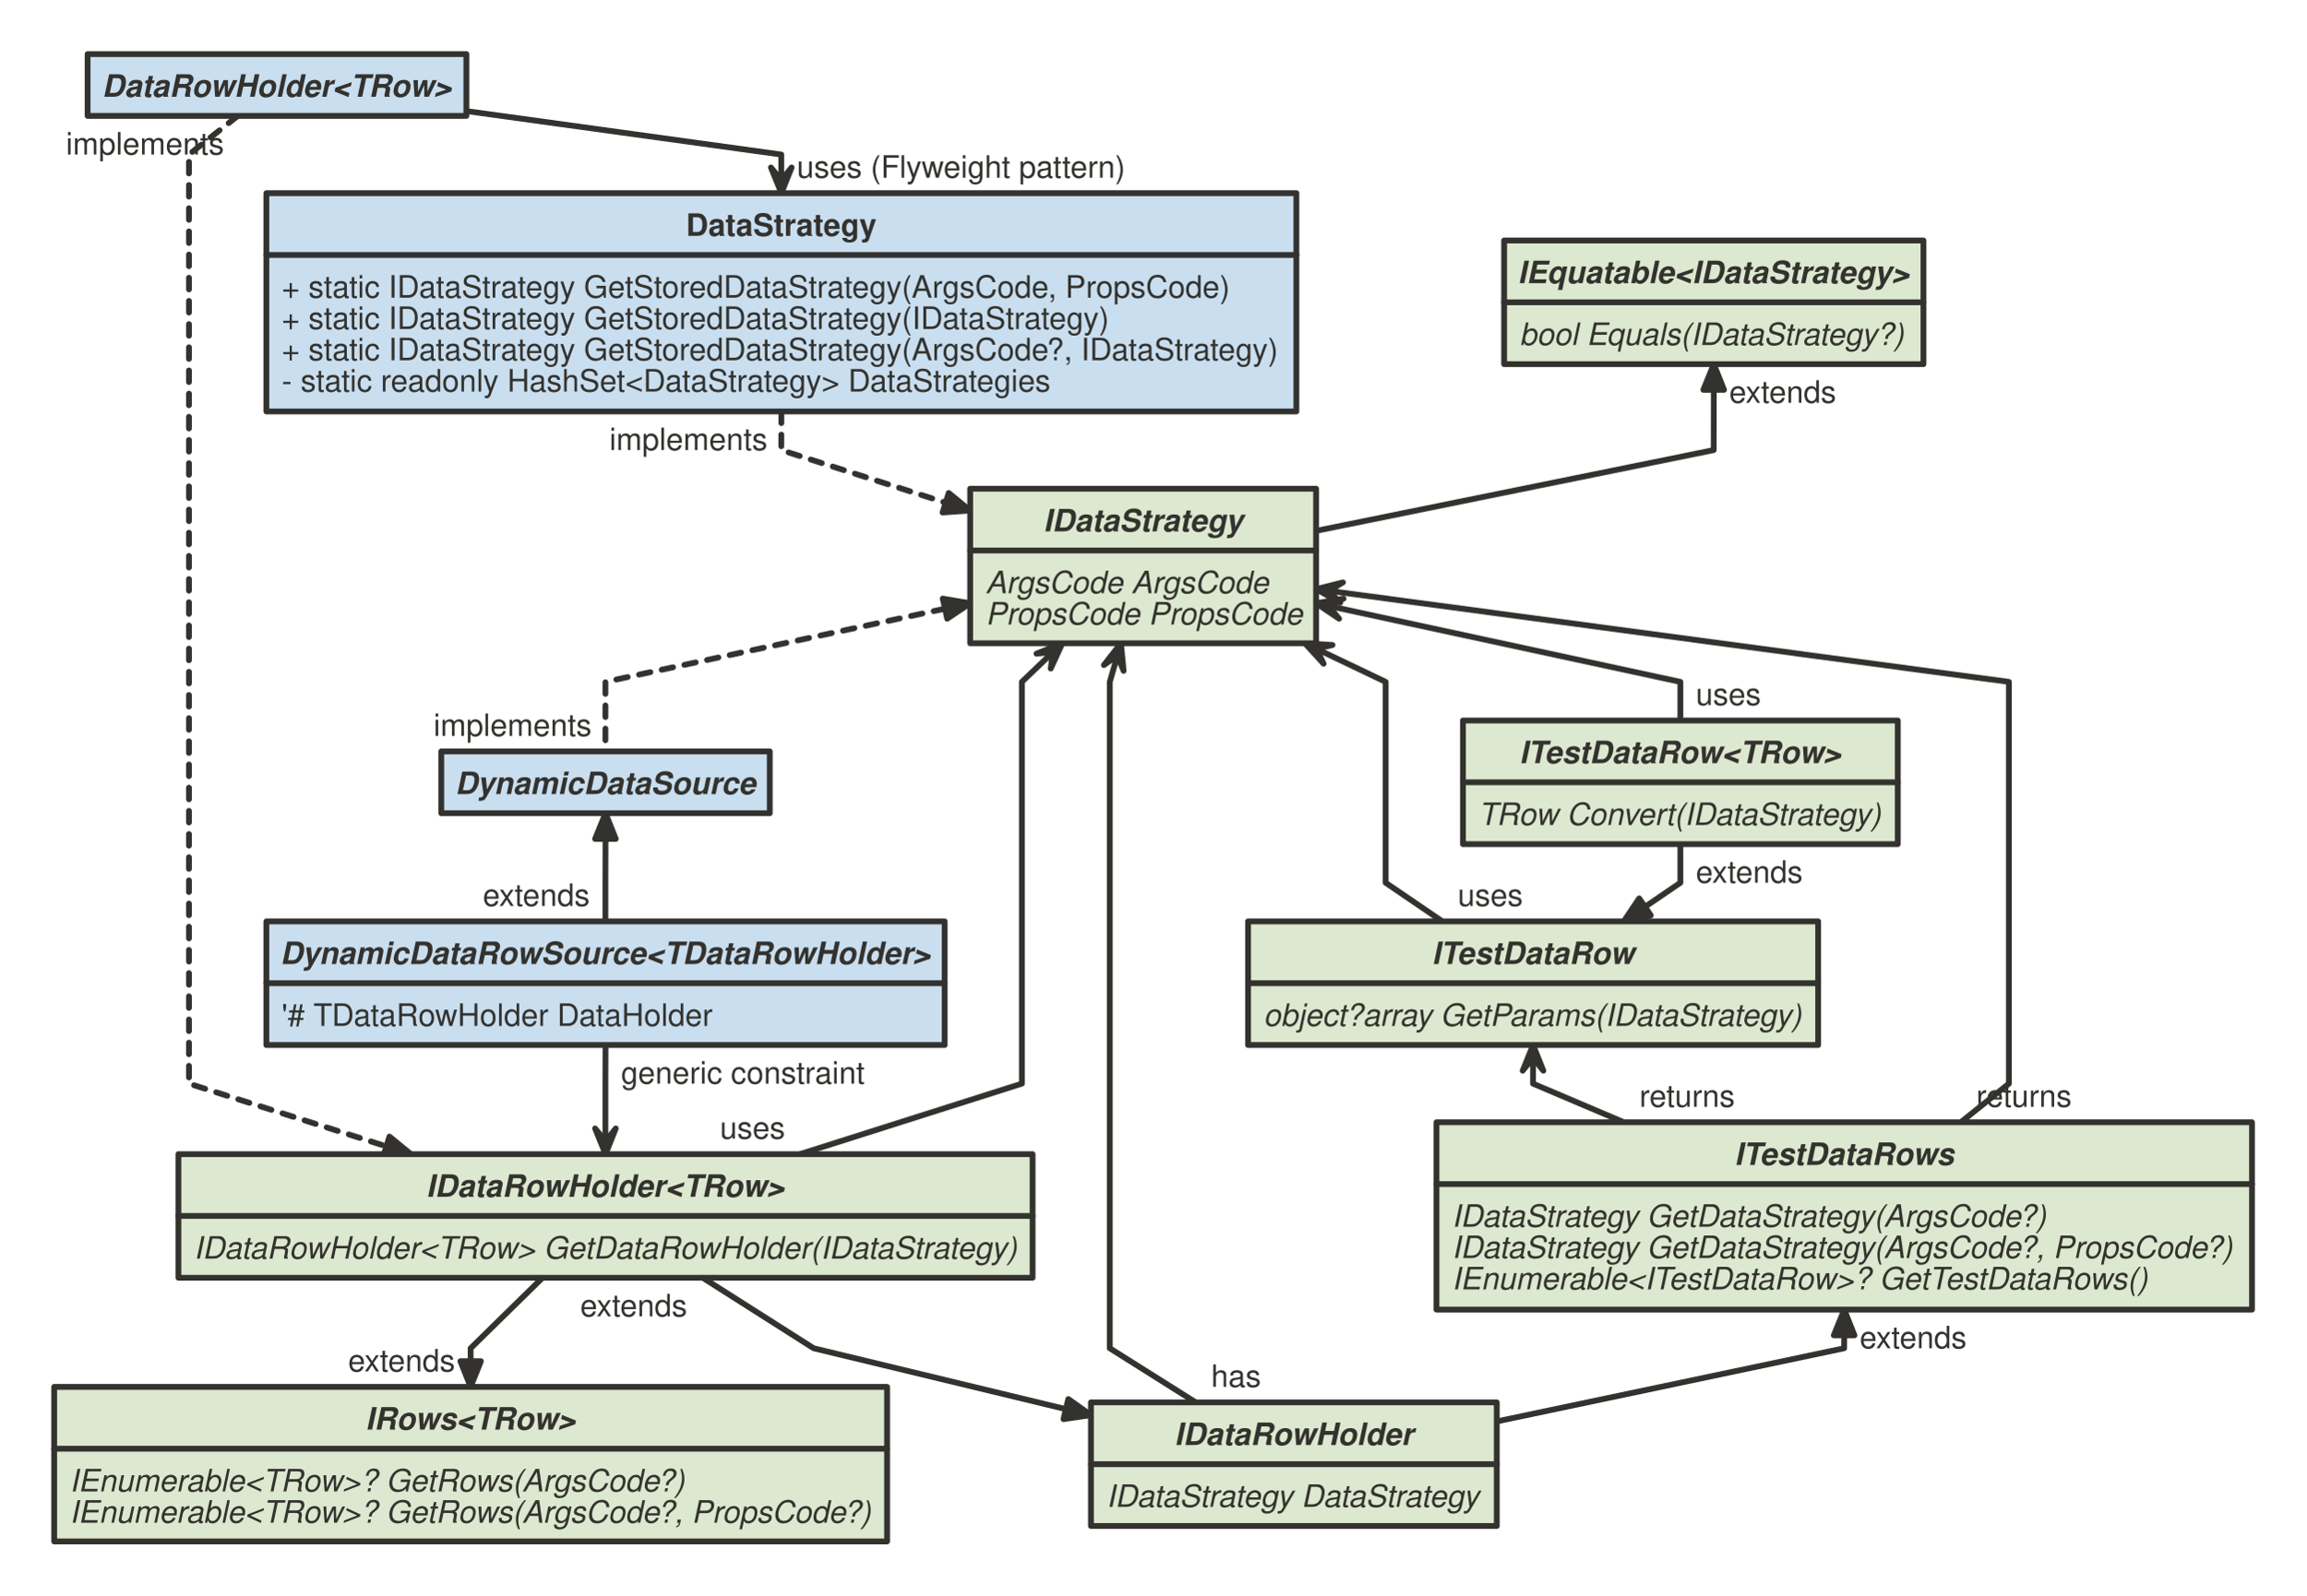
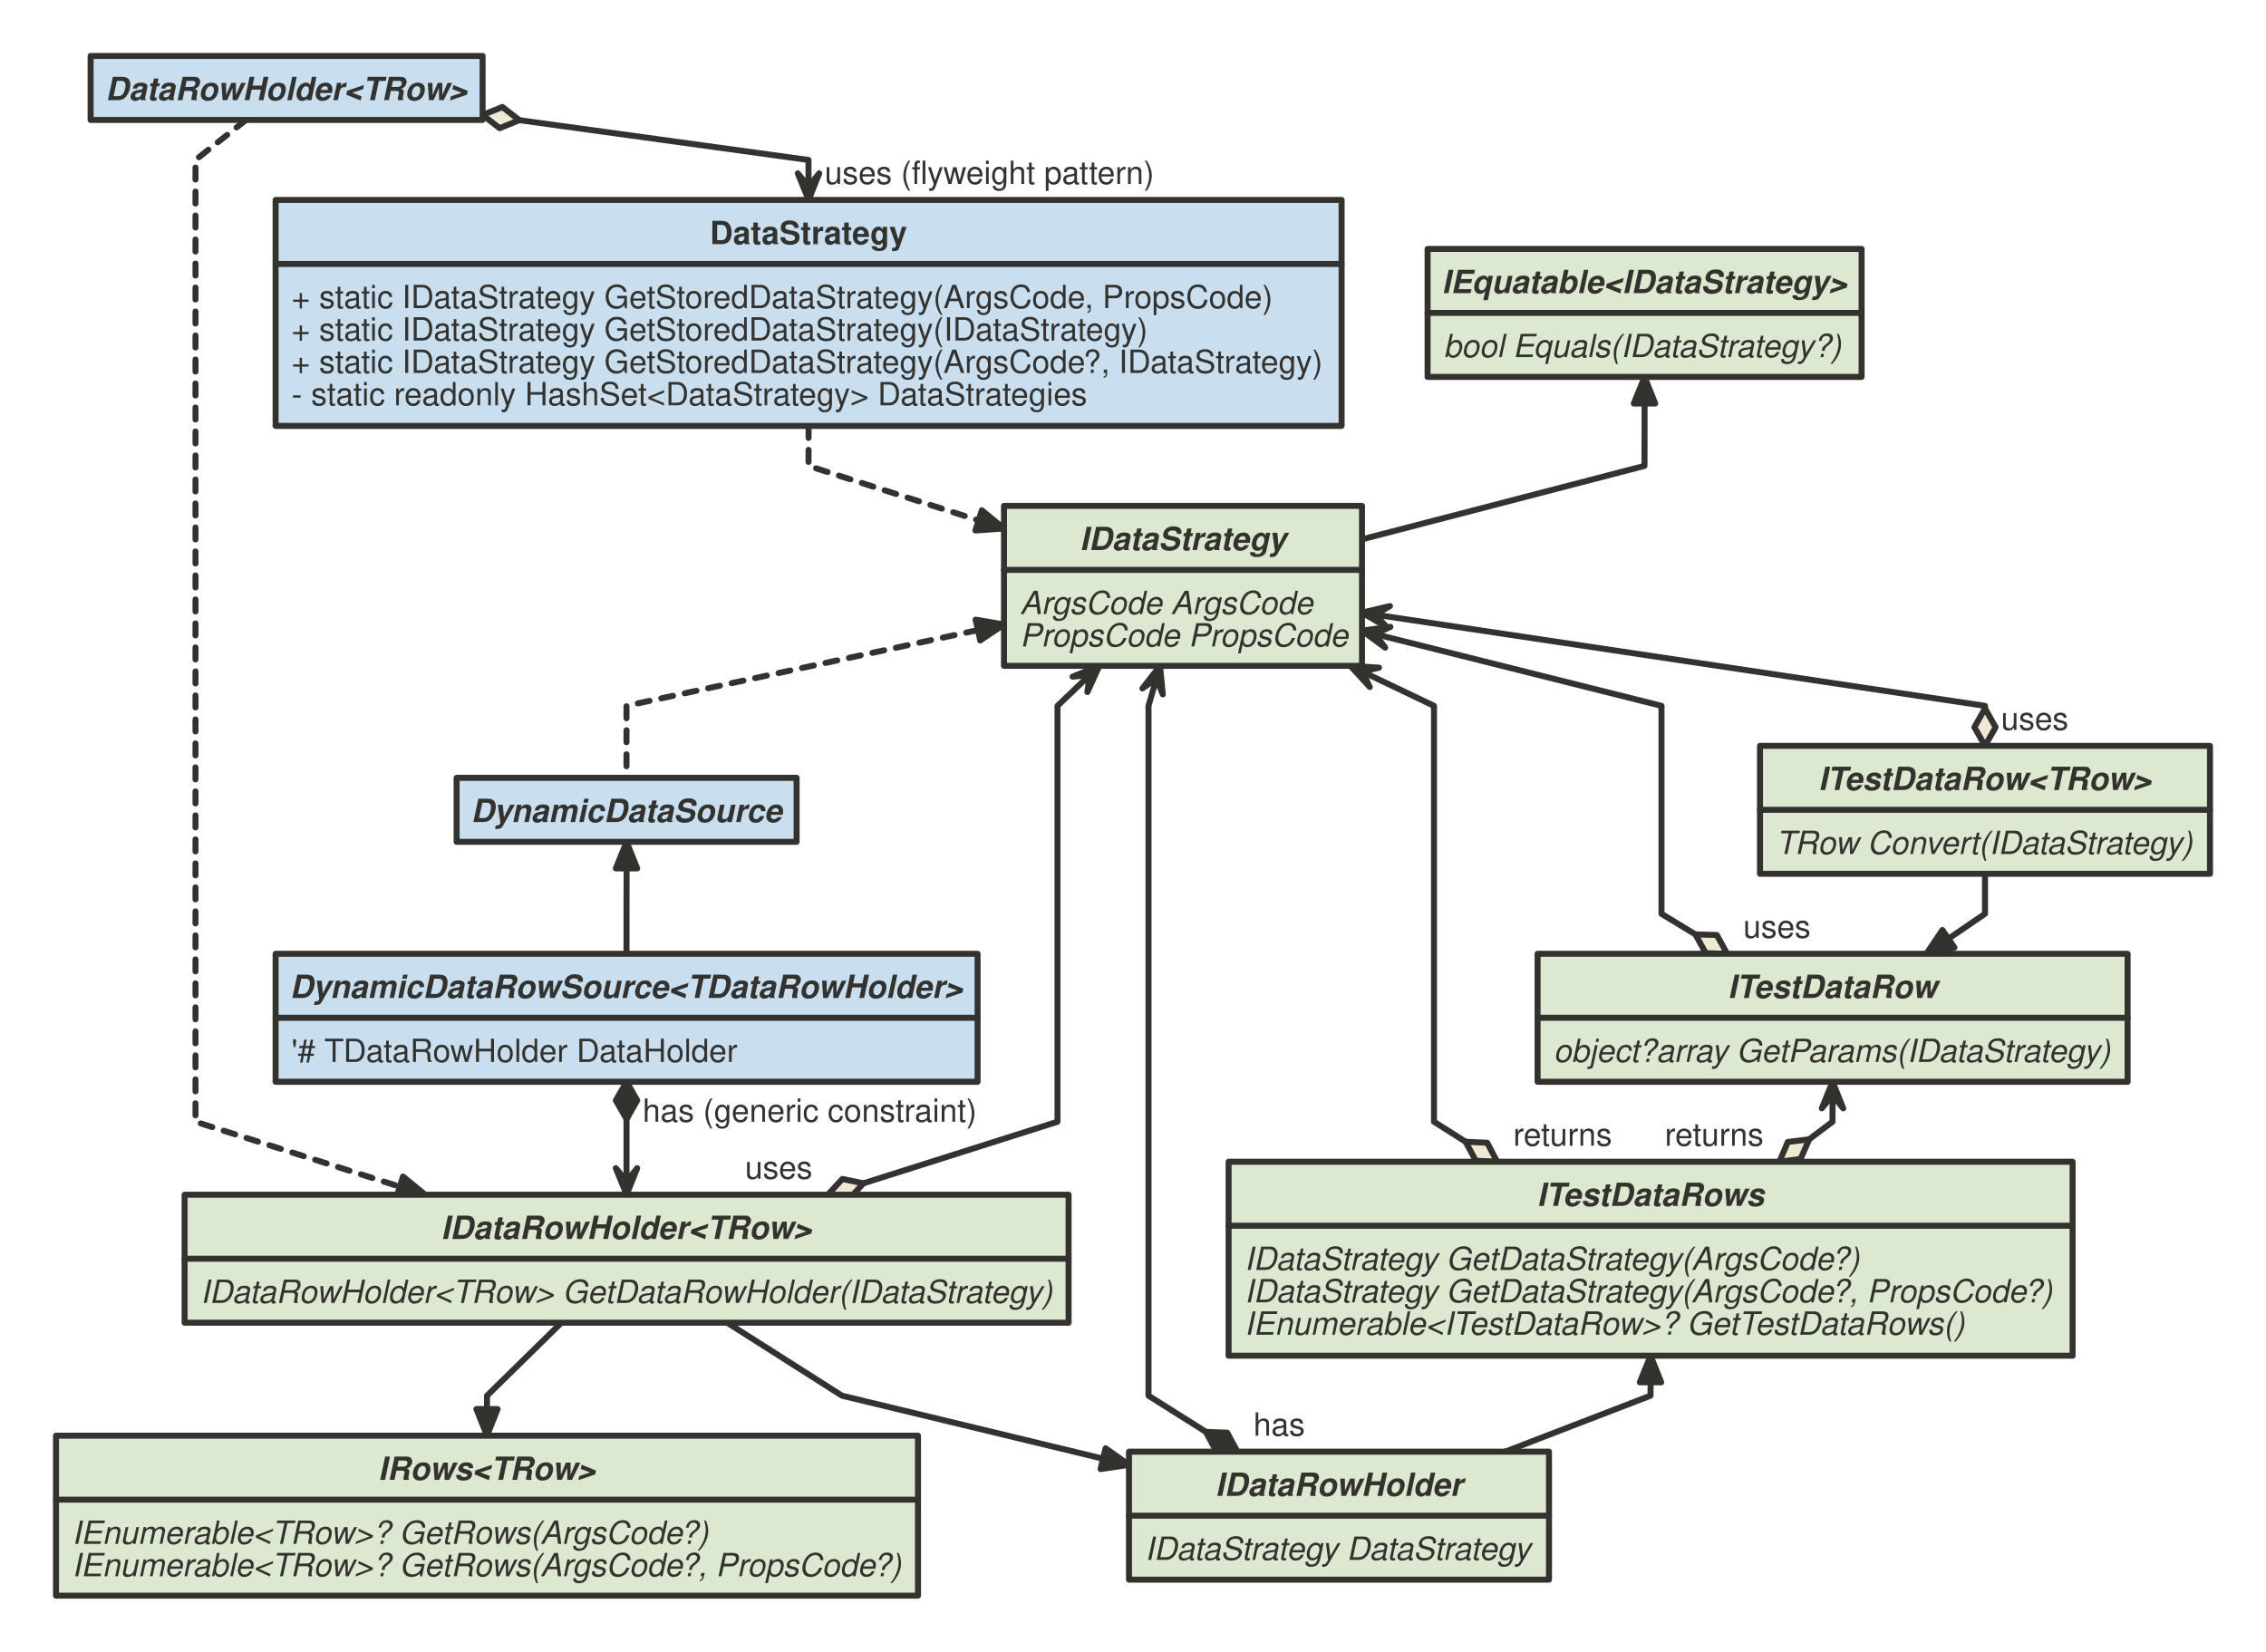
- <svg xmlns="http://www.w3.org/2000/svg" version="1.1" baseProfile="full" width="1193.3" height="826.0" viewBox="0 0 1193.25 826">
+ <svg xmlns="http://www.w3.org/2000/svg" version="1.1" baseProfile="full" width="1133.0" height="826.0" viewBox="0 0 1133 826">
  <g stroke-width="1.0" text-align="left" font="12pt Helvetica, Arial, sans-serif" font-size="12pt" font-family="Helvetica" font-weight="normal" font-style="normal">
    <g font-family="Helvetica" font-size="12pt" font-weight="bold" font-style="normal" stroke-width="3.0" stroke-linejoin="round" stroke-linecap="round" stroke="#33322E">
      <g stroke="transparent" fill="transparent">
-         <rect x="0.0" y="0.0" height="826.0" width="1193.3" stroke="none" />
+         <rect x="0.0" y="0.0" height="826.0" width="1133.0" stroke="none" />
      </g>
      <g transform="translate(8, 8)" fill="#33322E">
        <g transform="translate(20, 20)" fill="#33322E" font-family="Helvetica" font-size="12pt" font-weight="normal" font-style="normal">
-           <text x="152.1" y="682.0" stroke="none">extends</text>
+           <text x="728.6" y="545.0" stroke="none">returns</text>
+           <path d="M653.2 307.9 L689 325 L689 377 L689 377 L689 429 L689 429 L689 481 L689 481 L689 533 L689 533 L704.832 543.018 L704.8 543.0 " fill="none" />
+           <g fill="#eee8d5">
+             <path d="M709.9 552.5 L704.8 543.0 L715.6 543.5 L720.6 553.0 Z" />
+           </g>
+           <path d="M661.5 305.9 L653.2 307.9 L656.9 315.6 L647.2 305.0 Z" />
          <path d="M252.7 633.5 L215.5 670 L215.5 676.667 L215.5 676.7 " fill="none" />
          <path d="M210.2 676.7 L215.5 676.7 L220.8 676.7 L215.5 690.0 Z" />
-           <text x="6.1" y="52.0" stroke="none">implements</text>
          <g stroke-dasharray="6 6">
            <path d="M95.0 32.0 L69.75 52 L69.75 128.5 L69.75 128.5 L69.75 205 L69.75 205 L69.75 265 L69.75 265 L69.75 325 L69.75 325 L69.75 377 L69.75 377 L69.75 429 L69.75 429 L69.75 481 L69.75 481 L69.75 533 L69.75 533 L171.872 565.461 L171.9 565.5 " fill="none" />
          </g>
          <path d="M170.3 570.5 L171.9 565.5 L173.5 560.4 L184.6 569.5 Z" />
-           <text x="384.3" y="64.0" stroke="none">uses (Flyweight pattern)</text>
-           <path d="M213.3 29.5 L376.25 52 L376.25 65.333 L376.3 65.3 " fill="none" />
+           <text x="384.3" y="64.0" stroke="none">uses
+ 					(flyweight pattern)</text>
+           <path d="M231.7 32.1 L376.25 52 L376.25 65.333 L376.3 65.3 " fill="none" />
          <path d="M370.9 58.7 L376.3 65.3 L381.6 58.7 L376.3 72.0 Z" />
-           <text x="287.3" y="205.0" stroke="none">implements</text>
+           <g fill="#eee8d5">
+             <path d="M223.2 25.5 L231.7 32.1 L221.8 36.1 L213.3 29.5 Z" />
+           </g>
          <g stroke-dasharray="6 6">
            <path d="M376.3 185.0 L376.25 205 L461.303 232.253 L461.3 232.3 " fill="none" />
          </g>
          <path d="M459.7 237.3 L461.3 232.3 L462.9 227.2 L474.0 236.3 Z" />
-           <text x="866.8" y="180.5" stroke="none">extends</text>
-           <path d="M858.8 173.8 L858.75 205 L653 246.812 L653.0 246.8 " fill="none" />
-           <path d="M864.1 173.8 L858.8 173.8 L853.4 173.8 L858.8 160.5 Z" />
-           <text x="726.3" y="441.0" stroke="none">uses</text>
-           <path d="M653.2 307.9 L689 325 L689 377 L689 377 L689 429 L689 429 L718.327 449 L718.3 449.0 " fill="none" />
-           <path d="M661.5 305.9 L653.2 307.9 L656.9 315.6 L647.2 305.0 Z" />
-           <text x="849.5" y="337.0" stroke="none">uses</text>
-           <path d="M659.5 285.7 L841.5 325 L841.5 345 L841.5 345.0 " fill="none" />
-           <path d="M667.2 281.9 L659.5 285.7 L664.9 292.3 L653.0 284.3 Z" />
-           <text x="994.6" y="545.0" stroke="none">returns</text>
-           <path d="M986.6 553.0 L1011.5 533 L1011.5 481 L1011.5 481 L1011.5 429 L1011.5 429 L1011.5 377 L1011.5 377 L1011.5 325 L1011.5 325 L659.608 277.872 L659.6 277.9 " fill="none" />
-           <path d="M666.9 273.5 L659.6 277.9 L665.5 284.0 L653.0 277.0 Z" />
-           <text x="196.3" y="353.0" stroke="none">implements</text>
+           <path d="M794.3 173.8 L794.25 205 L653 241.728 L653.0 241.7 " fill="none" />
+           <path d="M799.6 173.8 L794.3 173.8 L788.9 173.8 L794.3 160.5 Z" />
+           <text x="843.6" y="441.0" stroke="none">uses</text>
+           <path d="M659.5 289.1 L802.75 325 L802.75 377 L802.75 377 L802.75 429 L802.75 429 L819.686 439.3 L819.7 439.3 " fill="none" />
+           <g fill="#eee8d5">
+             <path d="M824.9 448.7 L819.7 439.3 L830.4 439.6 L835.6 449.0 Z" />
+           </g>
+           <path d="M667.2 285.5 L659.5 289.1 L664.6 295.9 L653.0 287.4 Z" />
+           <text x="972.5" y="337.0" stroke="none">uses</text>
+           <path d="M659.6 279.4 L964.5 325 L964.5 326.333 L964.5 326.3 " fill="none" />
+           <g fill="#eee8d5">
+             <path d="M959.2 335.7 L964.5 326.3 L969.8 335.7 L964.5 345.0 Z" />
+           </g>
+           <path d="M667.0 275.1 L659.6 279.4 L665.4 285.6 L653.0 278.4 Z" />
+           <path d="M964.5 409.0 L964.5 429 L946.189 441.488 L946.2 441.5 " fill="none" />
+           <path d="M943.2 437.1 L946.2 441.5 L949.2 445.9 L935.2 449.0 Z" />
          <g stroke-dasharray="6 6">
            <path d="M461.0 287.1 L285.25 325 L285.25 361 L285.3 361.0 " fill="none" />
          </g>
          <path d="M462.1 292.3 L461.0 287.1 L459.8 281.9 L474.0 284.3 Z" />
-           <text x="221.8" y="441.0" stroke="none">extends</text>
          <path d="M285.3 406.3 L285.25 429 L285.25 449 L285.3 449.0 " fill="none" />
          <path d="M290.6 406.3 L285.3 406.3 L279.9 406.3 L285.3 393.0 Z" />
-           <text x="293.3" y="533.0" stroke="none">generic
- 					constraint</text>
-           <path d="M285.3 513.0 L285.25 533 L285.25 562.833 L285.3 562.8 " fill="none" />
+           <text x="293.3" y="533.0" stroke="none">has
+ 					(generic constraint)</text>
+           <path d="M285.3 531.7 L285.25 533 L285.25 562.833 L285.3 562.8 " fill="none" />
          <path d="M279.9 556.2 L285.3 562.8 L290.6 556.2 L285.3 569.5 Z" />
-           <text x="272.2" y="653.5" stroke="none">extends</text>
+           <g fill="#33322E">
+             <path d="M290.6 522.3 L285.3 531.7 L279.9 522.3 L285.3 513.0 Z" />
+           </g>
          <path d="M335.6 633.5 L393 670 L523.539 701.518 L523.5 701.5 " fill="none" />
          <path d="M522.3 706.7 L523.5 701.5 L524.8 696.3 L536.5 704.6 Z" />
          <text x="598.7" y="690.0" stroke="none">has</text>
-           <path d="M550.2 311.4 L546.25 325 L546.25 377 L546.25 377 L546.25 429 L546.25 429 L546.25 481 L546.25 481 L546.25 533 L546.25 533 L546.25 601.5 L546.25 601.5 L546.25 670 L546.25 670 L590.7 698 L590.7 698.0 " fill="none" />
+           <path d="M550.2 311.4 L546.25 325 L546.25 377 L546.25 377 L546.25 429 L546.25 429 L546.25 481 L546.25 481 L546.25 533 L546.25 533 L546.25 601.5 L546.25 601.5 L546.25 670 L546.25 670 L574.906 688.051 L574.9 688.1 " fill="none" />
+           <g fill="#33322E">
+             <path d="M580.0 697.5 L574.9 688.1 L585.6 688.5 L590.7 698.0 Z" />
+           </g>
          <path d="M553.4 319.3 L550.2 311.4 L543.2 316.3 L552.0 305.0 Z" />
-           <text x="849.5" y="429.0" stroke="none">extends</text>
-           <path d="M841.5 409.0 L841.5 429 L823.189 441.488 L823.2 441.5 " fill="none" />
-           <path d="M820.2 437.1 L823.2 441.5 L826.2 445.9 L812.2 449.0 Z" />
-           <text x="820.3" y="545.0" stroke="none">returns</text>
-           <path d="M765.3 519.7 L765.25 533 L812.257 553 L812.3 553.0 " fill="none" />
-           <path d="M770.6 526.3 L765.3 519.7 L759.9 526.3 L765.3 513.0 Z" />
-           <text x="934.3" y="670.0" stroke="none">extends</text>
-           <path d="M926.3 663.3 L926.25 670 L746.5 707.875 L746.5 707.9 " fill="none" />
-           <path d="M931.6 663.3 L926.3 663.3 L920.9 663.3 L926.3 650.0 Z" />
+           <text x="804.4" y="545.0" stroke="none">returns</text>
+           <path d="M888.3 519.7 L888.25 533 L876.594 541.774 L876.6 541.8 " fill="none" />
+           <g fill="#eee8d5">
+             <path d="M865.9 543.1 L876.6 541.8 L872.3 551.6 L861.7 553.0 Z" />
+           </g>
+           <path d="M893.6 526.3 L888.3 519.7 L882.9 526.3 L888.3 513.0 Z" />
+           <path d="M797.3 663.3 L797.25 670 L724.567 698 L724.6 698.0 " fill="none" />
+           <path d="M802.6 663.3 L797.3 663.3 L791.9 663.3 L797.3 650.0 Z" />
          <text x="344.5" y="561.5" stroke="none">uses</text>
-           <path d="M385.9 569.5 L500.75 533 L500.75 481 L500.75 481 L500.75 429 L500.75 429 L500.75 377 L500.75 377 L500.75 325 L500.75 325 L516.848 309.607 L516.8 309.6 " fill="none" />
+           <path d="M403.7 563.8 L500.75 533 L500.75 481 L500.75 481 L500.75 429 L500.75 429 L500.75 377 L500.75 377 L500.75 325 L500.75 325 L516.848 309.607 L516.8 309.6 " fill="none" />
          <path d="M515.7 318.1 L516.8 309.6 L508.3 310.4 L521.7 305.0 Z" />
+           <g fill="#eee8d5">
+             <path d="M393.2 561.6 L403.7 563.8 L396.4 571.8 L385.9 569.5 Z" />
+           </g>
          <g data-name="DataStrategy">
            <g fill="#C9DEEF" stroke="#33322E" data-name="DataStrategy">
              <rect x="109.8" y="72.0" height="113.0" width="533.0" data-name="DataStrategy" />
              <path d="M109.8 104.0 L642.8 104.0" fill="none" data-name="DataStrategy" />
            </g>
            <g transform="translate(109.75, 72)" font-family="Helvetica" font-size="12pt" font-weight="bold" font-style="normal" data-name="DataStrategy" data-compartment="0">
              <g transform="translate(8, 8)" fill="#33322E" text-align="center" data-name="DataStrategy" data-compartment="0">
                <text x="258.5" y="14.1" stroke="none" text-anchor="middle" data-name="DataStrategy" data-compartment="0">DataStrategy</text>
              </g>
            </g>
            <g transform="translate(109.75, 104)" font-family="Helvetica" font-size="12pt" font-weight="normal" font-style="normal" data-name="DataStrategy" data-compartment="1">
              <g transform="translate(8, 8)" fill="#33322E" text-align="left" data-name="DataStrategy" data-compartment="1">
                <text x="0.0" y="14.1" stroke="none" data-name="DataStrategy" data-compartment="1">+ static IDataStrategy GetStoredDataStrategy(ArgsCode, PropsCode)</text>
                <text x="0.0" y="30.3" stroke="none" data-name="DataStrategy" data-compartment="1">+ static IDataStrategy GetStoredDataStrategy(IDataStrategy)</text>
                <text x="0.0" y="46.5" stroke="none" data-name="DataStrategy" data-compartment="1">+ static IDataStrategy GetStoredDataStrategy(ArgsCode?, IDataStrategy)</text>
                <text x="0.0" y="62.7" stroke="none" data-name="DataStrategy" data-compartment="1">- static readonly HashSet&lt;DataStrategy&gt; DataStrategies</text>
              </g>
            </g>
          </g>
          <g data-name="IDataStrategy">
            <g fill="#DCE8CF" stroke="#33322E" data-name="IDataStrategy">
              <rect x="474.0" y="225.0" height="80.0" width="179.0" data-name="IDataStrategy" />
              <path d="M474.0 257.0 L653.0 257.0" fill="none" data-name="IDataStrategy" />
            </g>
            <g transform="translate(474, 225)" font-family="Helvetica" font-size="12pt" font-weight="bold" font-style="italic" data-name="IDataStrategy" data-compartment="0">
              <g transform="translate(8, 8)" fill="#33322E" text-align="center" data-name="IDataStrategy" data-compartment="0">
                <text x="81.5" y="14.1" stroke="none" text-anchor="middle" data-name="IDataStrategy" data-compartment="0">IDataStrategy</text>
              </g>
            </g>
            <g transform="translate(474, 257)" font-family="Helvetica" font-size="12pt" font-weight="normal" font-style="italic" data-name="IDataStrategy" data-compartment="1">
              <g transform="translate(8, 8)" fill="#33322E" text-align="left" data-name="IDataStrategy" data-compartment="1">
                <text x="0.0" y="14.1" stroke="none" data-name="IDataStrategy" data-compartment="1">ArgsCode ArgsCode</text>
                <text x="0.0" y="30.3" stroke="none" data-name="IDataStrategy" data-compartment="1">PropsCode PropsCode</text>
              </g>
            </g>
          </g>
          <g data-name="DynamicDataSource">
            <g fill="#C9DEEF" stroke="#33322E" data-name="DynamicDataSource">
              <rect x="200.3" y="361.0" height="32.0" width="170.0" data-name="DynamicDataSource" />
            </g>
            <g transform="translate(200.25, 361)" font-family="Helvetica" font-size="12pt" font-weight="bold" font-style="italic" data-name="DynamicDataSource" data-compartment="0">
              <g transform="translate(8, 8)" fill="#33322E" text-align="center" data-name="DynamicDataSource" data-compartment="0">
                <text x="77.0" y="14.1" stroke="none" text-anchor="middle" data-name="DynamicDataSource" data-compartment="0">DynamicDataSource</text>
              </g>
            </g>
          </g>
          <g data-name="DynamicDataRowSource&lt;TDataRowHolder&gt;">
            <g fill="#C9DEEF" stroke="#33322E" data-name="DynamicDataRowSource&lt;TDataRowHolder&gt;">
              <rect x="109.8" y="449.0" height="64.0" width="351.0" data-name="DynamicDataRowSource&lt;TDataRowHolder&gt;" />
              <path d="M109.8 481.0 L460.8 481.0" fill="none" data-name="DynamicDataRowSource&lt;TDataRowHolder&gt;" />
            </g>
            <g transform="translate(109.75, 449)" font-family="Helvetica" font-size="12pt" font-weight="bold" font-style="italic" data-name="DynamicDataRowSource&lt;TDataRowHolder&gt;" data-compartment="0">
              <g transform="translate(8, 8)" fill="#33322E" text-align="center" data-name="DynamicDataRowSource&lt;TDataRowHolder&gt;" data-compartment="0">
                <text x="167.5" y="14.1" stroke="none" text-anchor="middle" data-name="DynamicDataRowSource&lt;TDataRowHolder&gt;" data-compartment="0">DynamicDataRowSource&lt;TDataRowHolder&gt;</text>
              </g>
            </g>
            <g transform="translate(109.75, 481)" font-family="Helvetica" font-size="12pt" font-weight="normal" font-style="normal" data-name="DynamicDataRowSource&lt;TDataRowHolder&gt;" data-compartment="1">
              <g transform="translate(8, 8)" fill="#33322E" text-align="left" data-name="DynamicDataRowSource&lt;TDataRowHolder&gt;" data-compartment="1">
                <text x="0.0" y="14.1" stroke="none" data-name="DynamicDataRowSource&lt;TDataRowHolder&gt;" data-compartment="1">'# TDataRowHolder DataHolder</text>
              </g>
            </g>
          </g>
          <g data-name="IDataRowHolder&lt;TRow&gt;">
            <g fill="#DCE8CF" stroke="#33322E" data-name="IDataRowHolder&lt;TRow&gt;">
              <rect x="64.3" y="569.5" height="64.0" width="442.0" data-name="IDataRowHolder&lt;TRow&gt;" />
              <path d="M64.3 601.5 L506.3 601.5" fill="none" data-name="IDataRowHolder&lt;TRow&gt;" />
            </g>
            <g transform="translate(64.25, 569.5)" font-family="Helvetica" font-size="12pt" font-weight="bold" font-style="italic" data-name="IDataRowHolder&lt;TRow&gt;" data-compartment="0">
              <g transform="translate(8, 8)" fill="#33322E" text-align="center" data-name="IDataRowHolder&lt;TRow&gt;" data-compartment="0">
                <text x="213.0" y="14.1" stroke="none" text-anchor="middle" data-name="IDataRowHolder&lt;TRow&gt;" data-compartment="0">IDataRowHolder&lt;TRow&gt;</text>
              </g>
            </g>
            <g transform="translate(64.25, 601.5)" font-family="Helvetica" font-size="12pt" font-weight="normal" font-style="italic" data-name="IDataRowHolder&lt;TRow&gt;" data-compartment="1">
              <g transform="translate(8, 8)" fill="#33322E" text-align="left" data-name="IDataRowHolder&lt;TRow&gt;" data-compartment="1">
                <text x="0.0" y="14.1" stroke="none" data-name="IDataRowHolder&lt;TRow&gt;" data-compartment="1">IDataRowHolder&lt;TRow&gt; GetDataRowHolder(IDataStrategy)</text>
              </g>
            </g>
          </g>
          <g data-name="IDataRowHolder">
            <g fill="#DCE8CF" stroke="#33322E" data-name="IDataRowHolder">
              <rect x="536.5" y="698.0" height="64.0" width="210.0" data-name="IDataRowHolder" />
              <path d="M536.5 730.0 L746.5 730.0" fill="none" data-name="IDataRowHolder" />
            </g>
            <g transform="translate(536.5, 698)" font-family="Helvetica" font-size="12pt" font-weight="bold" font-style="italic" data-name="IDataRowHolder" data-compartment="0">
              <g transform="translate(8, 8)" fill="#33322E" text-align="center" data-name="IDataRowHolder" data-compartment="0">
                <text x="97.0" y="14.1" stroke="none" text-anchor="middle" data-name="IDataRowHolder" data-compartment="0">IDataRowHolder</text>
              </g>
            </g>
            <g transform="translate(536.5, 730)" font-family="Helvetica" font-size="12pt" font-weight="normal" font-style="italic" data-name="IDataRowHolder" data-compartment="1">
              <g transform="translate(8, 8)" fill="#33322E" text-align="left" data-name="IDataRowHolder" data-compartment="1">
                <text x="0.0" y="14.1" stroke="none" data-name="IDataRowHolder" data-compartment="1">IDataStrategy DataStrategy</text>
              </g>
            </g>
          </g>
          <g data-name="ITestDataRows">
            <g fill="#DCE8CF" stroke="#33322E" data-name="ITestDataRows">
-               <rect x="715.3" y="553.0" height="97.0" width="422.0" data-name="ITestDataRows" />
-               <path d="M715.3 585.0 L1137.3 585.0" fill="none" data-name="ITestDataRows" />
-             </g>
-             <g transform="translate(715.25, 553)" font-family="Helvetica" font-size="12pt" font-weight="bold" font-style="italic" data-name="ITestDataRows" data-compartment="0">
+               <rect x="586.3" y="553.0" height="97.0" width="422.0" data-name="ITestDataRows" />
+               <path d="M586.3 585.0 L1008.3 585.0" fill="none" data-name="ITestDataRows" />
+             </g>
+             <g transform="translate(586.25, 553)" font-family="Helvetica" font-size="12pt" font-weight="bold" font-style="italic" data-name="ITestDataRows" data-compartment="0">
              <g transform="translate(8, 8)" fill="#33322E" text-align="center" data-name="ITestDataRows" data-compartment="0">
                <text x="203.0" y="14.1" stroke="none" text-anchor="middle" data-name="ITestDataRows" data-compartment="0">ITestDataRows</text>
              </g>
            </g>
-             <g transform="translate(715.25, 585)" font-family="Helvetica" font-size="12pt" font-weight="normal" font-style="italic" data-name="ITestDataRows" data-compartment="1">
+             <g transform="translate(586.25, 585)" font-family="Helvetica" font-size="12pt" font-weight="normal" font-style="italic" data-name="ITestDataRows" data-compartment="1">
              <g transform="translate(8, 8)" fill="#33322E" text-align="left" data-name="ITestDataRows" data-compartment="1">
                <text x="0.0" y="14.1" stroke="none" data-name="ITestDataRows" data-compartment="1">IDataStrategy GetDataStrategy(ArgsCode?)</text>
                <text x="0.0" y="30.3" stroke="none" data-name="ITestDataRows" data-compartment="1">IDataStrategy GetDataStrategy(ArgsCode?, PropsCode?)</text>
                <text x="0.0" y="46.5" stroke="none" data-name="ITestDataRows" data-compartment="1">IEnumerable&lt;ITestDataRow&gt;? GetTestDataRows()</text>
              </g>
            </g>
          </g>
          <g data-name="ITestDataRow">
            <g fill="#DCE8CF" stroke="#33322E" data-name="ITestDataRow">
-               <rect x="617.8" y="449.0" height="64.0" width="295.0" data-name="ITestDataRow" />
-               <path d="M617.8 481.0 L912.8 481.0" fill="none" data-name="ITestDataRow" />
-             </g>
-             <g transform="translate(617.75, 449)" font-family="Helvetica" font-size="12pt" font-weight="bold" font-style="italic" data-name="ITestDataRow" data-compartment="0">
+               <rect x="740.8" y="449.0" height="64.0" width="295.0" data-name="ITestDataRow" />
+               <path d="M740.8 481.0 L1035.8 481.0" fill="none" data-name="ITestDataRow" />
+             </g>
+             <g transform="translate(740.75, 449)" font-family="Helvetica" font-size="12pt" font-weight="bold" font-style="italic" data-name="ITestDataRow" data-compartment="0">
              <g transform="translate(8, 8)" fill="#33322E" text-align="center" data-name="ITestDataRow" data-compartment="0">
                <text x="139.5" y="14.1" stroke="none" text-anchor="middle" data-name="ITestDataRow" data-compartment="0">ITestDataRow</text>
              </g>
            </g>
-             <g transform="translate(617.75, 481)" font-family="Helvetica" font-size="12pt" font-weight="normal" font-style="italic" data-name="ITestDataRow" data-compartment="1">
+             <g transform="translate(740.75, 481)" font-family="Helvetica" font-size="12pt" font-weight="normal" font-style="italic" data-name="ITestDataRow" data-compartment="1">
              <g transform="translate(8, 8)" fill="#33322E" text-align="left" data-name="ITestDataRow" data-compartment="1">
                <text x="0.0" y="14.1" stroke="none" data-name="ITestDataRow" data-compartment="1">object?array GetParams(IDataStrategy)</text>
              </g>
            </g>
          </g>
          <g data-name="ITestDataRow&lt;TRow&gt;">
            <g fill="#DCE8CF" stroke="#33322E" data-name="ITestDataRow&lt;TRow&gt;">
-               <rect x="729.0" y="345.0" height="64.0" width="225.0" data-name="ITestDataRow&lt;TRow&gt;" />
-               <path d="M729.0 377.0 L954.0 377.0" fill="none" data-name="ITestDataRow&lt;TRow&gt;" />
-             </g>
-             <g transform="translate(729, 345)" font-family="Helvetica" font-size="12pt" font-weight="bold" font-style="italic" data-name="ITestDataRow&lt;TRow&gt;" data-compartment="0">
+               <rect x="852.0" y="345.0" height="64.0" width="225.0" data-name="ITestDataRow&lt;TRow&gt;" />
+               <path d="M852.0 377.0 L1077.0 377.0" fill="none" data-name="ITestDataRow&lt;TRow&gt;" />
+             </g>
+             <g transform="translate(852, 345)" font-family="Helvetica" font-size="12pt" font-weight="bold" font-style="italic" data-name="ITestDataRow&lt;TRow&gt;" data-compartment="0">
              <g transform="translate(8, 8)" fill="#33322E" text-align="center" data-name="ITestDataRow&lt;TRow&gt;" data-compartment="0">
                <text x="104.5" y="14.1" stroke="none" text-anchor="middle" data-name="ITestDataRow&lt;TRow&gt;" data-compartment="0">ITestDataRow&lt;TRow&gt;</text>
              </g>
            </g>
-             <g transform="translate(729, 377)" font-family="Helvetica" font-size="12pt" font-weight="normal" font-style="italic" data-name="ITestDataRow&lt;TRow&gt;" data-compartment="1">
+             <g transform="translate(852, 377)" font-family="Helvetica" font-size="12pt" font-weight="normal" font-style="italic" data-name="ITestDataRow&lt;TRow&gt;" data-compartment="1">
              <g transform="translate(8, 8)" fill="#33322E" text-align="left" data-name="ITestDataRow&lt;TRow&gt;" data-compartment="1">
                <text x="0.0" y="14.1" stroke="none" data-name="ITestDataRow&lt;TRow&gt;" data-compartment="1">TRow Convert(IDataStrategy)</text>
              </g>
            </g>
          </g>
          <g data-name="DataRowHolder&lt;TRow&gt;">
            <g fill="#C9DEEF" stroke="#33322E" data-name="DataRowHolder&lt;TRow&gt;">
              <rect x="17.3" y="0.0" height="32.0" width="196.0" data-name="DataRowHolder&lt;TRow&gt;" />
            </g>
            <g transform="translate(17.25, 0)" font-family="Helvetica" font-size="12pt" font-weight="bold" font-style="italic" data-name="DataRowHolder&lt;TRow&gt;" data-compartment="0">
              <g transform="translate(8, 8)" fill="#33322E" text-align="center" data-name="DataRowHolder&lt;TRow&gt;" data-compartment="0">
                <text x="90.0" y="14.1" stroke="none" text-anchor="middle" data-name="DataRowHolder&lt;TRow&gt;" data-compartment="0">DataRowHolder&lt;TRow&gt;</text>
              </g>
            </g>
          </g>
          <g data-name="IRows&lt;TRow&gt;">
            <g fill="#DCE8CF" stroke="#33322E" data-name="IRows&lt;TRow&gt;">
              <rect x="0.0" y="690.0" height="80.0" width="431.0" data-name="IRows&lt;TRow&gt;" />
              <path d="M0.0 722.0 L431.0 722.0" fill="none" data-name="IRows&lt;TRow&gt;" />
            </g>
            <g transform="translate(0, 690)" font-family="Helvetica" font-size="12pt" font-weight="bold" font-style="italic" data-name="IRows&lt;TRow&gt;" data-compartment="0">
              <g transform="translate(8, 8)" fill="#33322E" text-align="center" data-name="IRows&lt;TRow&gt;" data-compartment="0">
                <text x="207.5" y="14.1" stroke="none" text-anchor="middle" data-name="IRows&lt;TRow&gt;" data-compartment="0">IRows&lt;TRow&gt;</text>
              </g>
            </g>
            <g transform="translate(0, 722)" font-family="Helvetica" font-size="12pt" font-weight="normal" font-style="italic" data-name="IRows&lt;TRow&gt;" data-compartment="1">
              <g transform="translate(8, 8)" fill="#33322E" text-align="left" data-name="IRows&lt;TRow&gt;" data-compartment="1">
                <text x="0.0" y="14.1" stroke="none" data-name="IRows&lt;TRow&gt;" data-compartment="1">IEnumerable&lt;TRow&gt;? GetRows(ArgsCode?)</text>
                <text x="0.0" y="30.3" stroke="none" data-name="IRows&lt;TRow&gt;" data-compartment="1">IEnumerable&lt;TRow&gt;? GetRows(ArgsCode?, PropsCode?)</text>
              </g>
            </g>
          </g>
          <g data-name="IEquatable&lt;IDataStrategy&gt;">
            <g fill="#DCE8CF" stroke="#33322E" data-name="IEquatable&lt;IDataStrategy&gt;">
-               <rect x="750.3" y="96.5" height="64.0" width="217.0" data-name="IEquatable&lt;IDataStrategy&gt;" />
-               <path d="M750.3 128.5 L967.3 128.5" fill="none" data-name="IEquatable&lt;IDataStrategy&gt;" />
-             </g>
-             <g transform="translate(750.25, 96.5)" font-family="Helvetica" font-size="12pt" font-weight="bold" font-style="italic" data-name="IEquatable&lt;IDataStrategy&gt;" data-compartment="0">
+               <rect x="685.8" y="96.5" height="64.0" width="217.0" data-name="IEquatable&lt;IDataStrategy&gt;" />
+               <path d="M685.8 128.5 L902.8 128.5" fill="none" data-name="IEquatable&lt;IDataStrategy&gt;" />
+             </g>
+             <g transform="translate(685.75, 96.5)" font-family="Helvetica" font-size="12pt" font-weight="bold" font-style="italic" data-name="IEquatable&lt;IDataStrategy&gt;" data-compartment="0">
              <g transform="translate(8, 8)" fill="#33322E" text-align="center" data-name="IEquatable&lt;IDataStrategy&gt;" data-compartment="0">
                <text x="100.5" y="14.1" stroke="none" text-anchor="middle" data-name="IEquatable&lt;IDataStrategy&gt;" data-compartment="0">IEquatable&lt;IDataStrategy&gt;</text>
              </g>
            </g>
-             <g transform="translate(750.25, 128.5)" font-family="Helvetica" font-size="12pt" font-weight="normal" font-style="italic" data-name="IEquatable&lt;IDataStrategy&gt;" data-compartment="1">
+             <g transform="translate(685.75, 128.5)" font-family="Helvetica" font-size="12pt" font-weight="normal" font-style="italic" data-name="IEquatable&lt;IDataStrategy&gt;" data-compartment="1">
              <g transform="translate(8, 8)" fill="#33322E" text-align="left" data-name="IEquatable&lt;IDataStrategy&gt;" data-compartment="1">
                <text x="0.0" y="14.1" stroke="none" data-name="IEquatable&lt;IDataStrategy&gt;" data-compartment="1">bool Equals(IDataStrategy?)</text>
              </g>
            </g>
          </g>
        </g>
      </g>
    </g>
  </g>
</svg>
